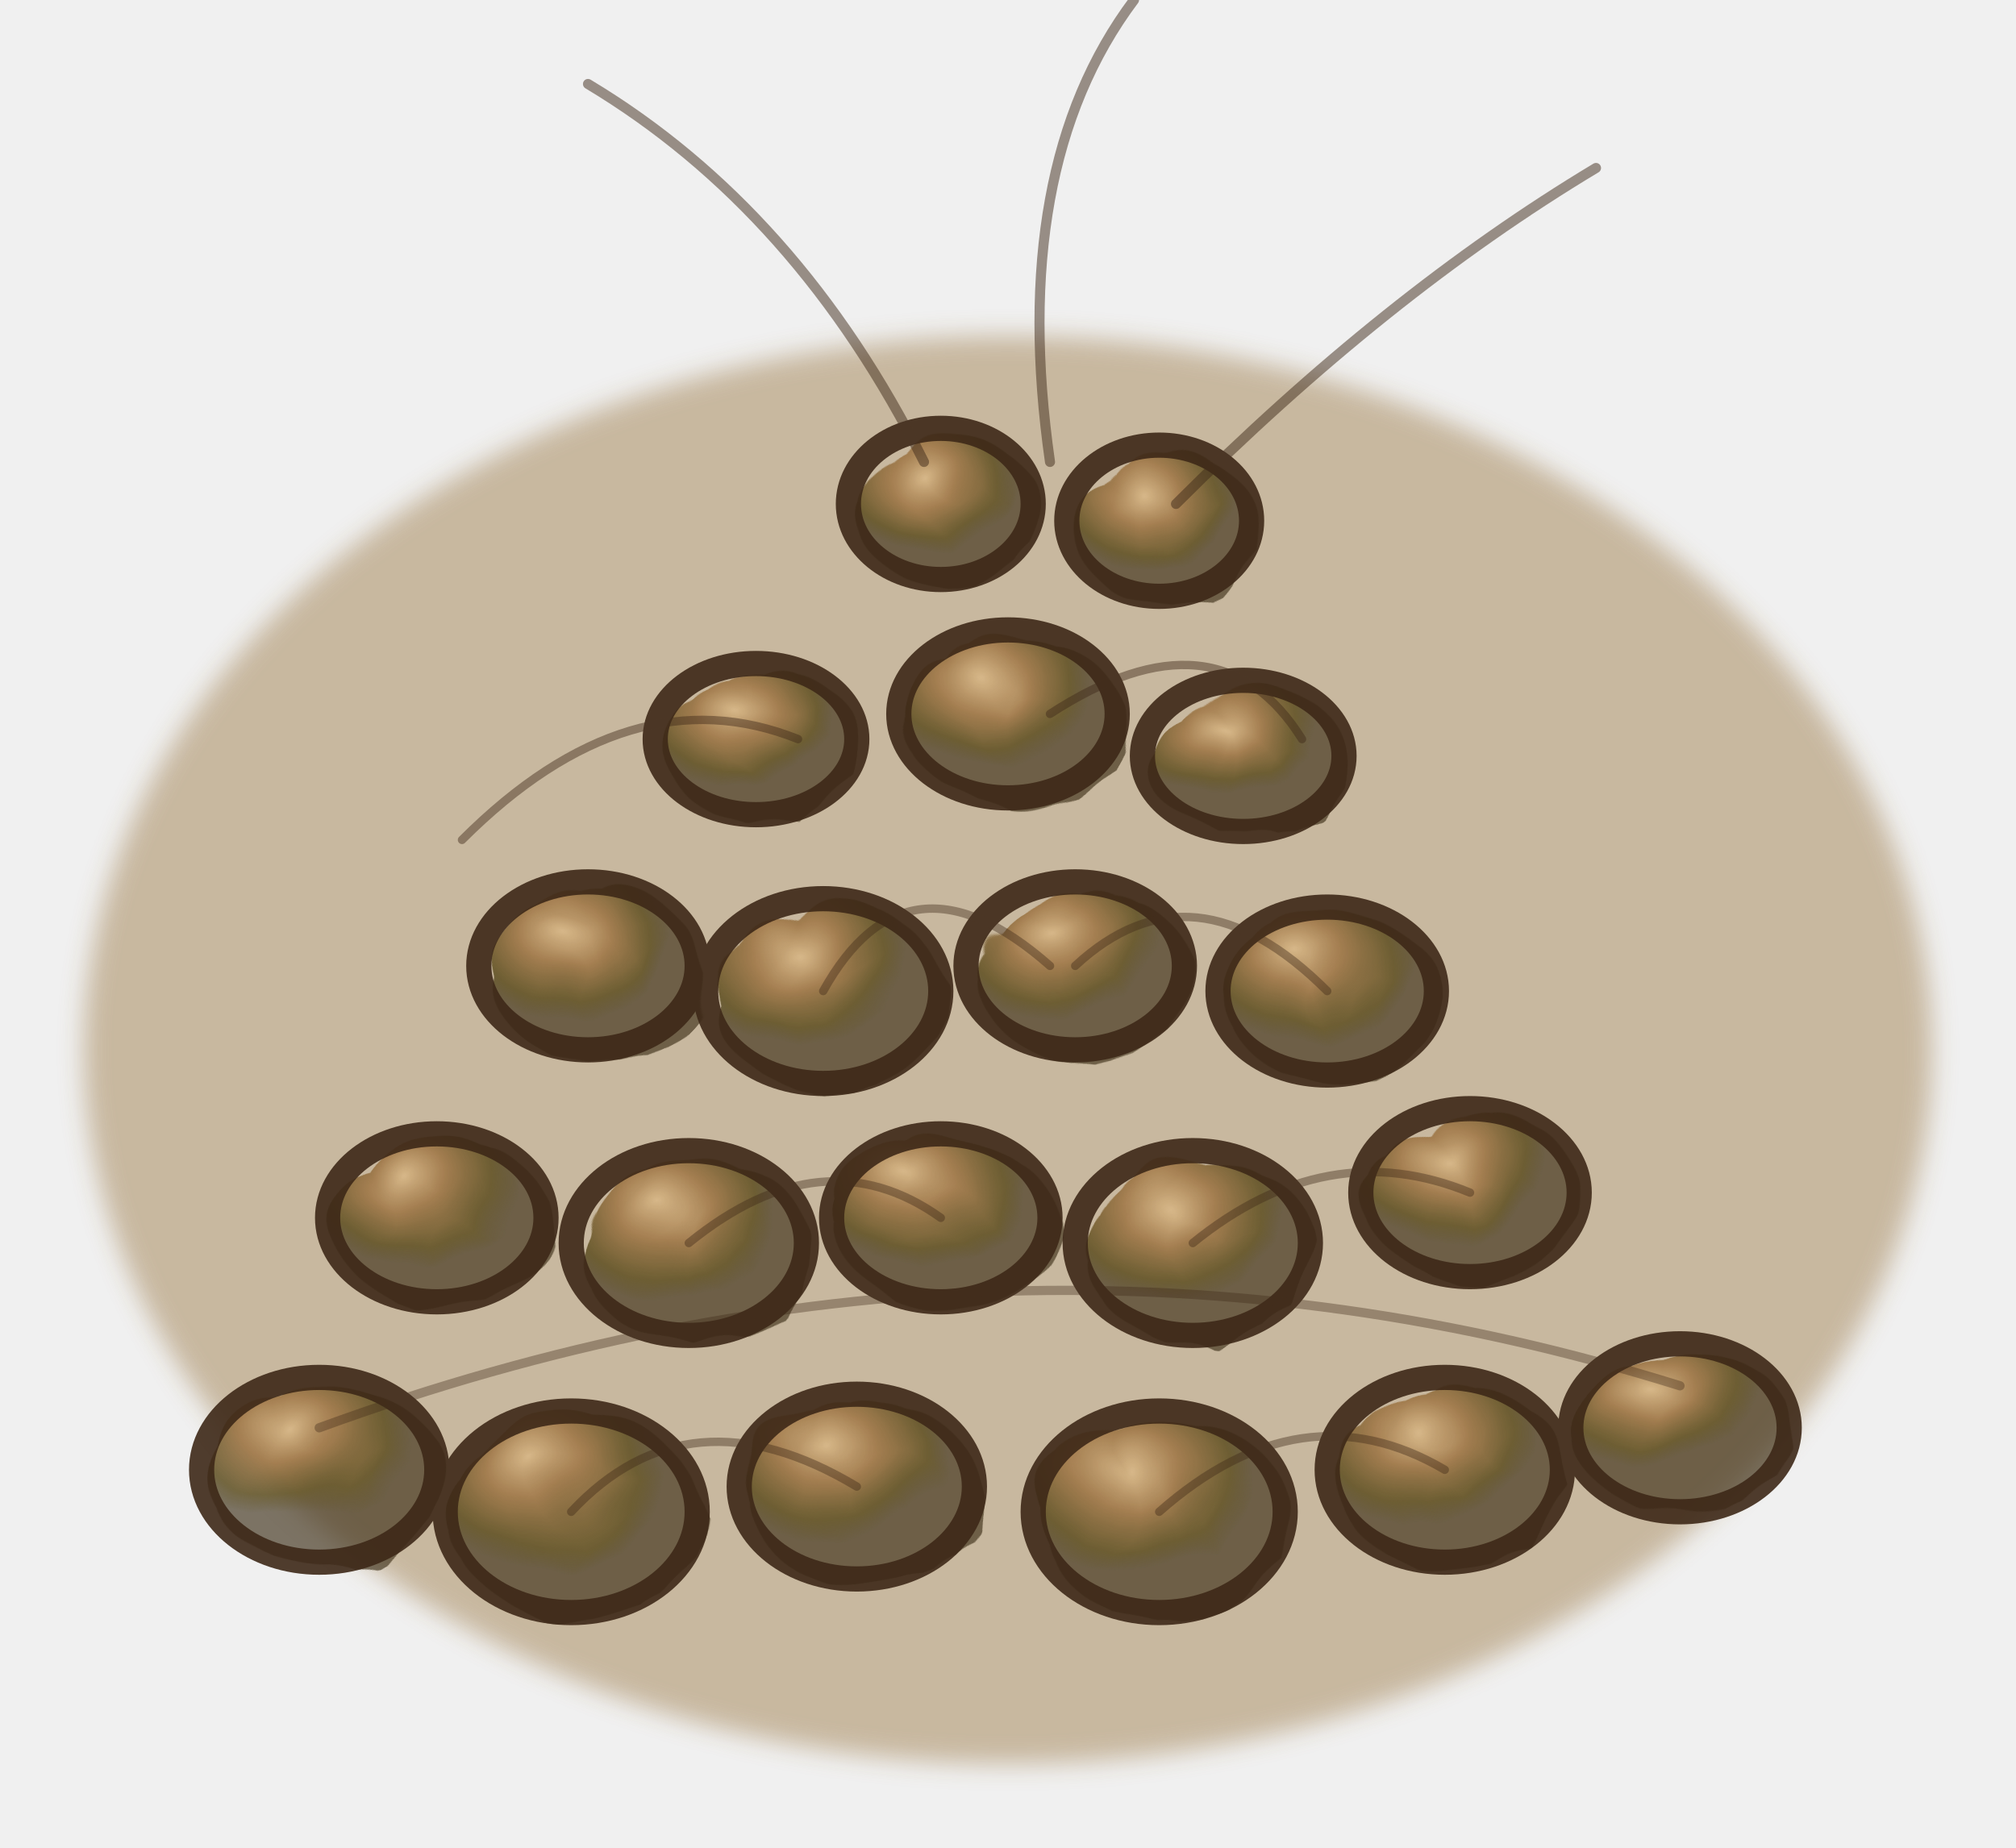
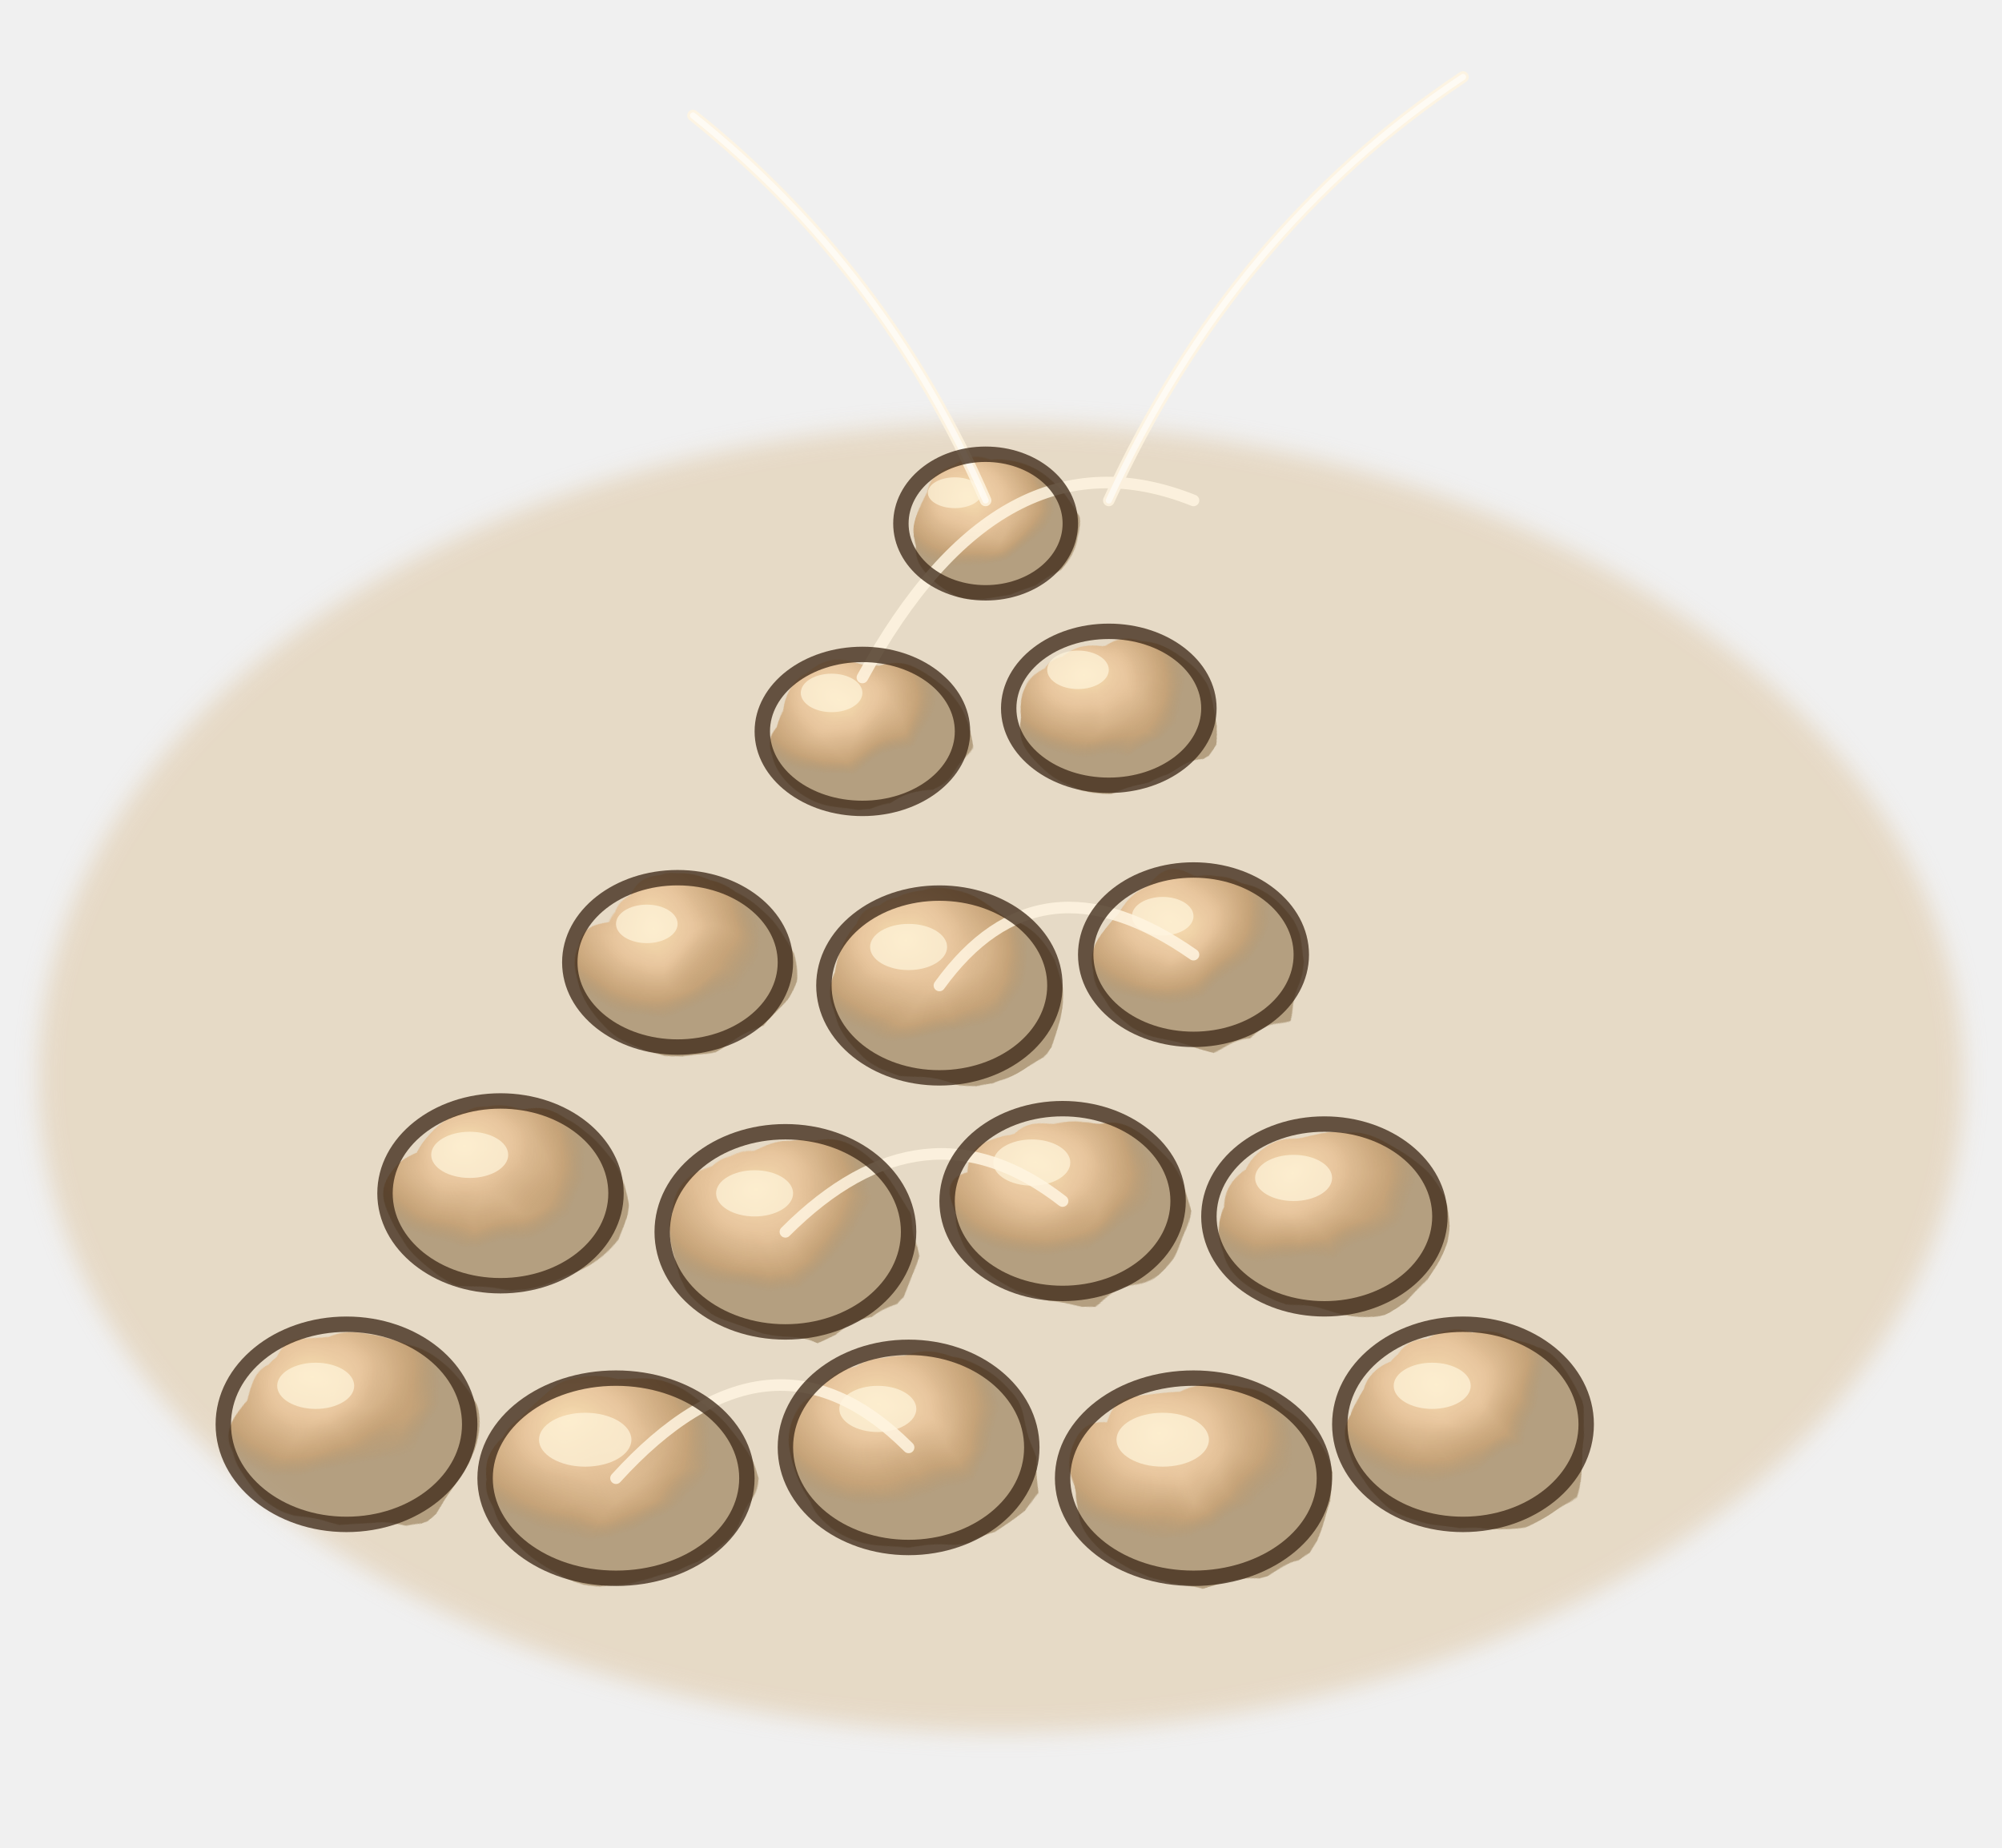
- <svg xmlns="http://www.w3.org/2000/svg" viewBox="-120 -110 240 220" font-family="Noto Sans CJK JP, sans-serif">
+ <svg xmlns="http://www.w3.org/2000/svg" viewBox="-130 -120 260 240" font-family="Noto Sans CJK JP, sans-serif">
  <defs>
    <radialGradient id="wcBodyNatto" cx="35%" cy="25%">
-       <stop offset="0%" stop-color="#D8B888" stop-opacity="0.95" />
-       <stop offset="40%" stop-color="#A07848" stop-opacity="0.9" />
-       <stop offset="80%" stop-color="#5D4E20" stop-opacity="0.85" />
-       <stop offset="100%" stop-color="#3D3018" stop-opacity="0.65" />
+       <stop offset="0%" stop-color="#F8DDB0" stop-opacity="0.95" />
+       <stop offset="40%" stop-color="#E8C49A" stop-opacity="0.92" />
+       <stop offset="80%" stop-color="#C19A6B" stop-opacity="0.85" />
+       <stop offset="100%" stop-color="#8B6F47" stop-opacity="0.55" />
    </radialGradient>
    <radialGradient id="wcLeafNatto" cx="50%" cy="20%">
      <stop offset="0%" stop-color="#9BCB7A" stop-opacity="0.9" />
      <stop offset="60%" stop-color="#5D8F3D" stop-opacity="0.7" />
      <stop offset="100%" stop-color="#2C5F2D" stop-opacity="0.5" />
    </radialGradient>
    <filter id="wcRoughNatto" x="-10%" y="-10%" width="120%" height="120%">
      <feTurbulence baseFrequency="0.04" numOctaves="3" seed="163" />
      <feDisplacementMap in="SourceGraphic" scale="4" />
    </filter>
    <filter id="wcBlurNatto">
      <feGaussianBlur stdDeviation="1.5" />
    </filter>
  </defs>
  <g filter="url(#wcBlurNatto)" opacity="0.4">
-     <ellipse cx="0" cy="15" rx="110" ry="85" fill="#8B6428" />
+     <ellipse cx="0" cy="20" rx="125" ry="85" fill="#D8B888" />
  </g>
  <g filter="url(#wcRoughNatto)">
-     <path d="M -82 65 m -14 0 a 14 11 0 1 0 28 0 a 14 11 0 1 0 -28 0 Z" fill="url(#wcBodyNatto)" />
-     <path d="M -52 70 m -15 0 a 15 12 0 1 0 30 0 a 15 12 0 1 0 -30 0 Z" fill="url(#wcBodyNatto)" />
-     <path d="M -18 67 m -14 0 a 14 11 0 1 0 28 0 a 14 11 0 1 0 -28 0 Z" fill="url(#wcBodyNatto)" />
-     <path d="M 18 70 m -15 0 a 15 12 0 1 0 30 0 a 15 12 0 1 0 -30 0 Z" fill="url(#wcBodyNatto)" />
-     <path d="M 52 65 m -14 0 a 14 11 0 1 0 28 0 a 14 11 0 1 0 -28 0 Z" fill="url(#wcBodyNatto)" />
-     <path d="M 80 60 m -13 0 a 13 10 0 1 0 26 0 a 13 10 0 1 0 -26 0 Z" fill="url(#wcBodyNatto)" />
-     <path d="M -68 35 m -13 0 a 13 10 0 1 0 26 0 a 13 10 0 1 0 -26 0 Z" fill="url(#wcBodyNatto)" />
-     <path d="M -38 38 m -14 0 a 14 11 0 1 0 28 0 a 14 11 0 1 0 -28 0 Z" fill="url(#wcBodyNatto)" />
-     <path d="M -8 35 m -13 0 a 13 10 0 1 0 26 0 a 13 10 0 1 0 -26 0 Z" fill="url(#wcBodyNatto)" />
-     <path d="M 22 38 m -14 0 a 14 11 0 1 0 28 0 a 14 11 0 1 0 -28 0 Z" fill="url(#wcBodyNatto)" />
-     <path d="M 55 32 m -13 0 a 13 10 0 1 0 26 0 a 13 10 0 1 0 -26 0 Z" fill="url(#wcBodyNatto)" />
-     <path d="M -50 5 m -13 0 a 13 10 0 1 0 26 0 a 13 10 0 1 0 -26 0 Z" fill="url(#wcBodyNatto)" />
-     <path d="M -22 8 m -14 0 a 14 11 0 1 0 28 0 a 14 11 0 1 0 -28 0 Z" fill="url(#wcBodyNatto)" />
-     <path d="M 8 5 m -13 0 a 13 10 0 1 0 26 0 a 13 10 0 1 0 -26 0 Z" fill="url(#wcBodyNatto)" />
-     <path d="M 38 8 m -13 0 a 13 10 0 1 0 26 0 a 13 10 0 1 0 -26 0 Z" fill="url(#wcBodyNatto)" />
-     <path d="M -30 -22 m -12 0 a 12 9 0 1 0 24 0 a 12 9 0 1 0 -24 0 Z" fill="url(#wcBodyNatto)" />
-     <path d="M 0 -25 m -13 0 a 13 10 0 1 0 26 0 a 13 10 0 1 0 -26 0 Z" fill="url(#wcBodyNatto)" />
-     <path d="M 28 -20 m -12 0 a 12 9 0 1 0 24 0 a 12 9 0 1 0 -24 0 Z" fill="url(#wcBodyNatto)" />
-     <path d="M -8 -50 m -11 0 a 11 9 0 1 0 22 0 a 11 9 0 1 0 -22 0 Z" fill="url(#wcBodyNatto)" />
-     <path d="M 18 -48 m -11 0 a 11 9 0 1 0 22 0 a 11 9 0 1 0 -22 0 Z" fill="url(#wcBodyNatto)" />
+     <path d="M -85 65 m -16 0 a 16 13 0 1 0 32 0 a 16 13 0 1 0 -32 0 Z" fill="url(#wcBodyNatto)" />
+     <path d="M -50 72 m -17 0 a 17 13 0 1 0 34 0 a 17 13 0 1 0 -34 0 Z" fill="url(#wcBodyNatto)" />
+     <path d="M -12 68 m -16 0 a 16 13 0 1 0 32 0 a 16 13 0 1 0 -32 0 Z" fill="url(#wcBodyNatto)" />
+     <path d="M 25 72 m -17 0 a 17 13 0 1 0 34 0 a 17 13 0 1 0 -34 0 Z" fill="url(#wcBodyNatto)" />
+     <path d="M 60 65 m -16 0 a 16 13 0 1 0 32 0 a 16 13 0 1 0 -32 0 Z" fill="url(#wcBodyNatto)" />
+     <path d="M -65 35 m -15 0 a 15 12 0 1 0 30 0 a 15 12 0 1 0 -30 0 Z" fill="url(#wcBodyNatto)" />
+     <path d="M -28 40 m -16 0 a 16 13 0 1 0 32 0 a 16 13 0 1 0 -32 0 Z" fill="url(#wcBodyNatto)" />
+     <path d="M 8 36 m -15 0 a 15 12 0 1 0 30 0 a 15 12 0 1 0 -30 0 Z" fill="url(#wcBodyNatto)" />
+     <path d="M 42 38 m -15 0 a 15 12 0 1 0 30 0 a 15 12 0 1 0 -30 0 Z" fill="url(#wcBodyNatto)" />
+     <path d="M -42 5 m -14 0 a 14 11 0 1 0 28 0 a 14 11 0 1 0 -28 0 Z" fill="url(#wcBodyNatto)" />
+     <path d="M -8 8 m -15 0 a 15 12 0 1 0 30 0 a 15 12 0 1 0 -30 0 Z" fill="url(#wcBodyNatto)" />
+     <path d="M 25 4 m -14 0 a 14 11 0 1 0 28 0 a 14 11 0 1 0 -28 0 Z" fill="url(#wcBodyNatto)" />
+     <path d="M -18 -25 m -13 0 a 13 10 0 1 0 26 0 a 13 10 0 1 0 -26 0 Z" fill="url(#wcBodyNatto)" />
+     <path d="M 14 -28 m -13 0 a 13 10 0 1 0 26 0 a 13 10 0 1 0 -26 0 Z" fill="url(#wcBodyNatto)" />
+     <path d="M -2 -52 m -11 0 a 11 9 0 1 0 22 0 a 11 9 0 1 0 -22 0 Z" fill="url(#wcBodyNatto)" />
+   </g>
+   <g fill="#FFF5DC" opacity="0.7">
+     <ellipse cx="-89" cy="60" rx="5" ry="3" />
+     <ellipse cx="-54" cy="67" rx="6" ry="3.5" />
+     <ellipse cx="-16" cy="63" rx="5" ry="3" />
+     <ellipse cx="21" cy="67" rx="6" ry="3.5" />
+     <ellipse cx="56" cy="60" rx="5" ry="3" />
+     <ellipse cx="-69" cy="30" rx="5" ry="3" />
+     <ellipse cx="-32" cy="35" rx="5" ry="3" />
+     <ellipse cx="4" cy="31" rx="5" ry="3" />
+     <ellipse cx="38" cy="33" rx="5" ry="3" />
+     <ellipse cx="-46" cy="0" rx="4" ry="2.5" />
+     <ellipse cx="-12" cy="3" rx="5" ry="3" />
+     <ellipse cx="21" cy="-1" rx="4" ry="2.5" />
+     <ellipse cx="-22" cy="-30" rx="4" ry="2.5" />
+     <ellipse cx="10" cy="-33" rx="4" ry="2.5" />
+     <ellipse cx="-6" cy="-56" rx="3.5" ry="2" />
+   </g>
+   <g stroke="#FFF5E0" stroke-width="1.5" fill="none" opacity="0.85" stroke-linecap="round">
+     <path d="M -2 -55 Q -15 -85 -40 -105" />
+     <path d="M 14 -55 Q 30 -90 60 -110" />
+     <path d="M -18 -32 Q 0 -65 25 -55" />
+     <path d="M -8 8 Q 5 -10 25 4" />
+     <path d="M -28 40 Q -10 22 8 36" />
+     <path d="M -50 72 Q -30 50 -12 68" />
+   </g>
+   <g stroke="#FFFFFF" stroke-width="0.8" fill="none" opacity="0.6" stroke-linecap="round">
+     <path d="M -2 -55 Q -15 -85 -40 -105" />
+     <path d="M 14 -55 Q 30 -90 60 -110" />
  </g>
  <g stroke="#3D2817" stroke-width="3" fill="none" stroke-linecap="round" stroke-linejoin="round" opacity="0.9">
-     <path d="M -82 65 m -14 0 a 14 11 0 1 0 28 0 a 14 11 0 1 0 -28 0" />
-     <path d="M -52 70 m -15 0 a 15 12 0 1 0 30 0 a 15 12 0 1 0 -30 0" />
-     <path d="M -18 67 m -14 0 a 14 11 0 1 0 28 0 a 14 11 0 1 0 -28 0" />
-     <path d="M 18 70 m -15 0 a 15 12 0 1 0 30 0 a 15 12 0 1 0 -30 0" />
-     <path d="M 52 65 m -14 0 a 14 11 0 1 0 28 0 a 14 11 0 1 0 -28 0" />
-     <path d="M 80 60 m -13 0 a 13 10 0 1 0 26 0 a 13 10 0 1 0 -26 0" />
-     <path d="M -68 35 m -13 0 a 13 10 0 1 0 26 0 a 13 10 0 1 0 -26 0" />
-     <path d="M -38 38 m -14 0 a 14 11 0 1 0 28 0 a 14 11 0 1 0 -28 0" />
-     <path d="M -8 35 m -13 0 a 13 10 0 1 0 26 0 a 13 10 0 1 0 -26 0" />
-     <path d="M 22 38 m -14 0 a 14 11 0 1 0 28 0 a 14 11 0 1 0 -28 0" />
-     <path d="M 55 32 m -13 0 a 13 10 0 1 0 26 0 a 13 10 0 1 0 -26 0" />
-     <path d="M -50 5 m -13 0 a 13 10 0 1 0 26 0 a 13 10 0 1 0 -26 0" />
-     <path d="M -22 8 m -14 0 a 14 11 0 1 0 28 0 a 14 11 0 1 0 -28 0" />
-     <path d="M 8 5 m -13 0 a 13 10 0 1 0 26 0 a 13 10 0 1 0 -26 0" />
-     <path d="M 38 8 m -13 0 a 13 10 0 1 0 26 0 a 13 10 0 1 0 -26 0" />
-     <path d="M -30 -22 m -12 0 a 12 9 0 1 0 24 0 a 12 9 0 1 0 -24 0" />
-     <path d="M 0 -25 m -13 0 a 13 10 0 1 0 26 0 a 13 10 0 1 0 -26 0" />
-     <path d="M 28 -20 m -12 0 a 12 9 0 1 0 24 0 a 12 9 0 1 0 -24 0" />
-     <path d="M -8 -50 m -11 0 a 11 9 0 1 0 22 0 a 11 9 0 1 0 -22 0" />
-     <path d="M 18 -48 m -11 0 a 11 9 0 1 0 22 0 a 11 9 0 1 0 -22 0" />
-     <path d="M -10 -55 Q -25 -85 -50 -100" opacity="0.55" stroke-width="1.2" />
-     <path d="M 5 -55 Q 0 -90 15 -110" opacity="0.55" stroke-width="1.2" />
-     <path d="M 20 -50 Q 45 -75 70 -90" opacity="0.55" stroke-width="1.2" />
-     <path d="M -65 -10 Q -45 -30 -25 -22" opacity="0.5" stroke-width="1" />
-     <path d="M 5 -25 Q 25 -38 35 -22" opacity="0.5" stroke-width="1" />
-     <path d="M -22 8 Q -12 -10 5 5" opacity="0.45" stroke-width="1" />
-     <path d="M 8 5 Q 22 -8 38 8" opacity="0.45" stroke-width="1" />
-     <path d="M -38 38 Q -22 25 -8 35" opacity="0.45" stroke-width="1" />
-     <path d="M 22 38 Q 38 25 55 32" opacity="0.45" stroke-width="1" />
-     <path d="M -52 70 Q -38 55 -18 67" opacity="0.45" stroke-width="1" />
-     <path d="M 18 70 Q 35 55 52 65" opacity="0.45" stroke-width="1" />
-     <path d="M -82 60 Q 0 30 80 55" opacity="0.4" stroke-width="1.1" />
+     <path d="M -85 65 m -16 0 a 16 13 0 1 0 32 0 a 16 13 0 1 0 -32 0" opacity="0.85" stroke-width="2" />
+     <path d="M -50 72 m -17 0 a 17 13 0 1 0 34 0 a 17 13 0 1 0 -34 0" opacity="0.85" stroke-width="2" />
+     <path d="M -12 68 m -16 0 a 16 13 0 1 0 32 0 a 16 13 0 1 0 -32 0" opacity="0.85" stroke-width="2" />
+     <path d="M 25 72 m -17 0 a 17 13 0 1 0 34 0 a 17 13 0 1 0 -34 0" opacity="0.85" stroke-width="2" />
+     <path d="M 60 65 m -16 0 a 16 13 0 1 0 32 0 a 16 13 0 1 0 -32 0" opacity="0.85" stroke-width="2" />
+     <path d="M -65 35 m -15 0 a 15 12 0 1 0 30 0 a 15 12 0 1 0 -30 0" opacity="0.85" stroke-width="2" />
+     <path d="M -28 40 m -16 0 a 16 13 0 1 0 32 0 a 16 13 0 1 0 -32 0" opacity="0.85" stroke-width="2" />
+     <path d="M 8 36 m -15 0 a 15 12 0 1 0 30 0 a 15 12 0 1 0 -30 0" opacity="0.85" stroke-width="2" />
+     <path d="M 42 38 m -15 0 a 15 12 0 1 0 30 0 a 15 12 0 1 0 -30 0" opacity="0.85" stroke-width="2" />
+     <path d="M -42 5 m -14 0 a 14 11 0 1 0 28 0 a 14 11 0 1 0 -28 0" opacity="0.85" stroke-width="2" />
+     <path d="M -8 8 m -15 0 a 15 12 0 1 0 30 0 a 15 12 0 1 0 -30 0" opacity="0.85" stroke-width="2" />
+     <path d="M 25 4 m -14 0 a 14 11 0 1 0 28 0 a 14 11 0 1 0 -28 0" opacity="0.85" stroke-width="2" />
+     <path d="M -18 -25 m -13 0 a 13 10 0 1 0 26 0 a 13 10 0 1 0 -26 0" opacity="0.85" stroke-width="2" />
+     <path d="M 14 -28 m -13 0 a 13 10 0 1 0 26 0 a 13 10 0 1 0 -26 0" opacity="0.85" stroke-width="2" />
+     <path d="M -2 -52 m -11 0 a 11 9 0 1 0 22 0 a 11 9 0 1 0 -22 0" opacity="0.85" stroke-width="2" />
  </g>
</svg>
